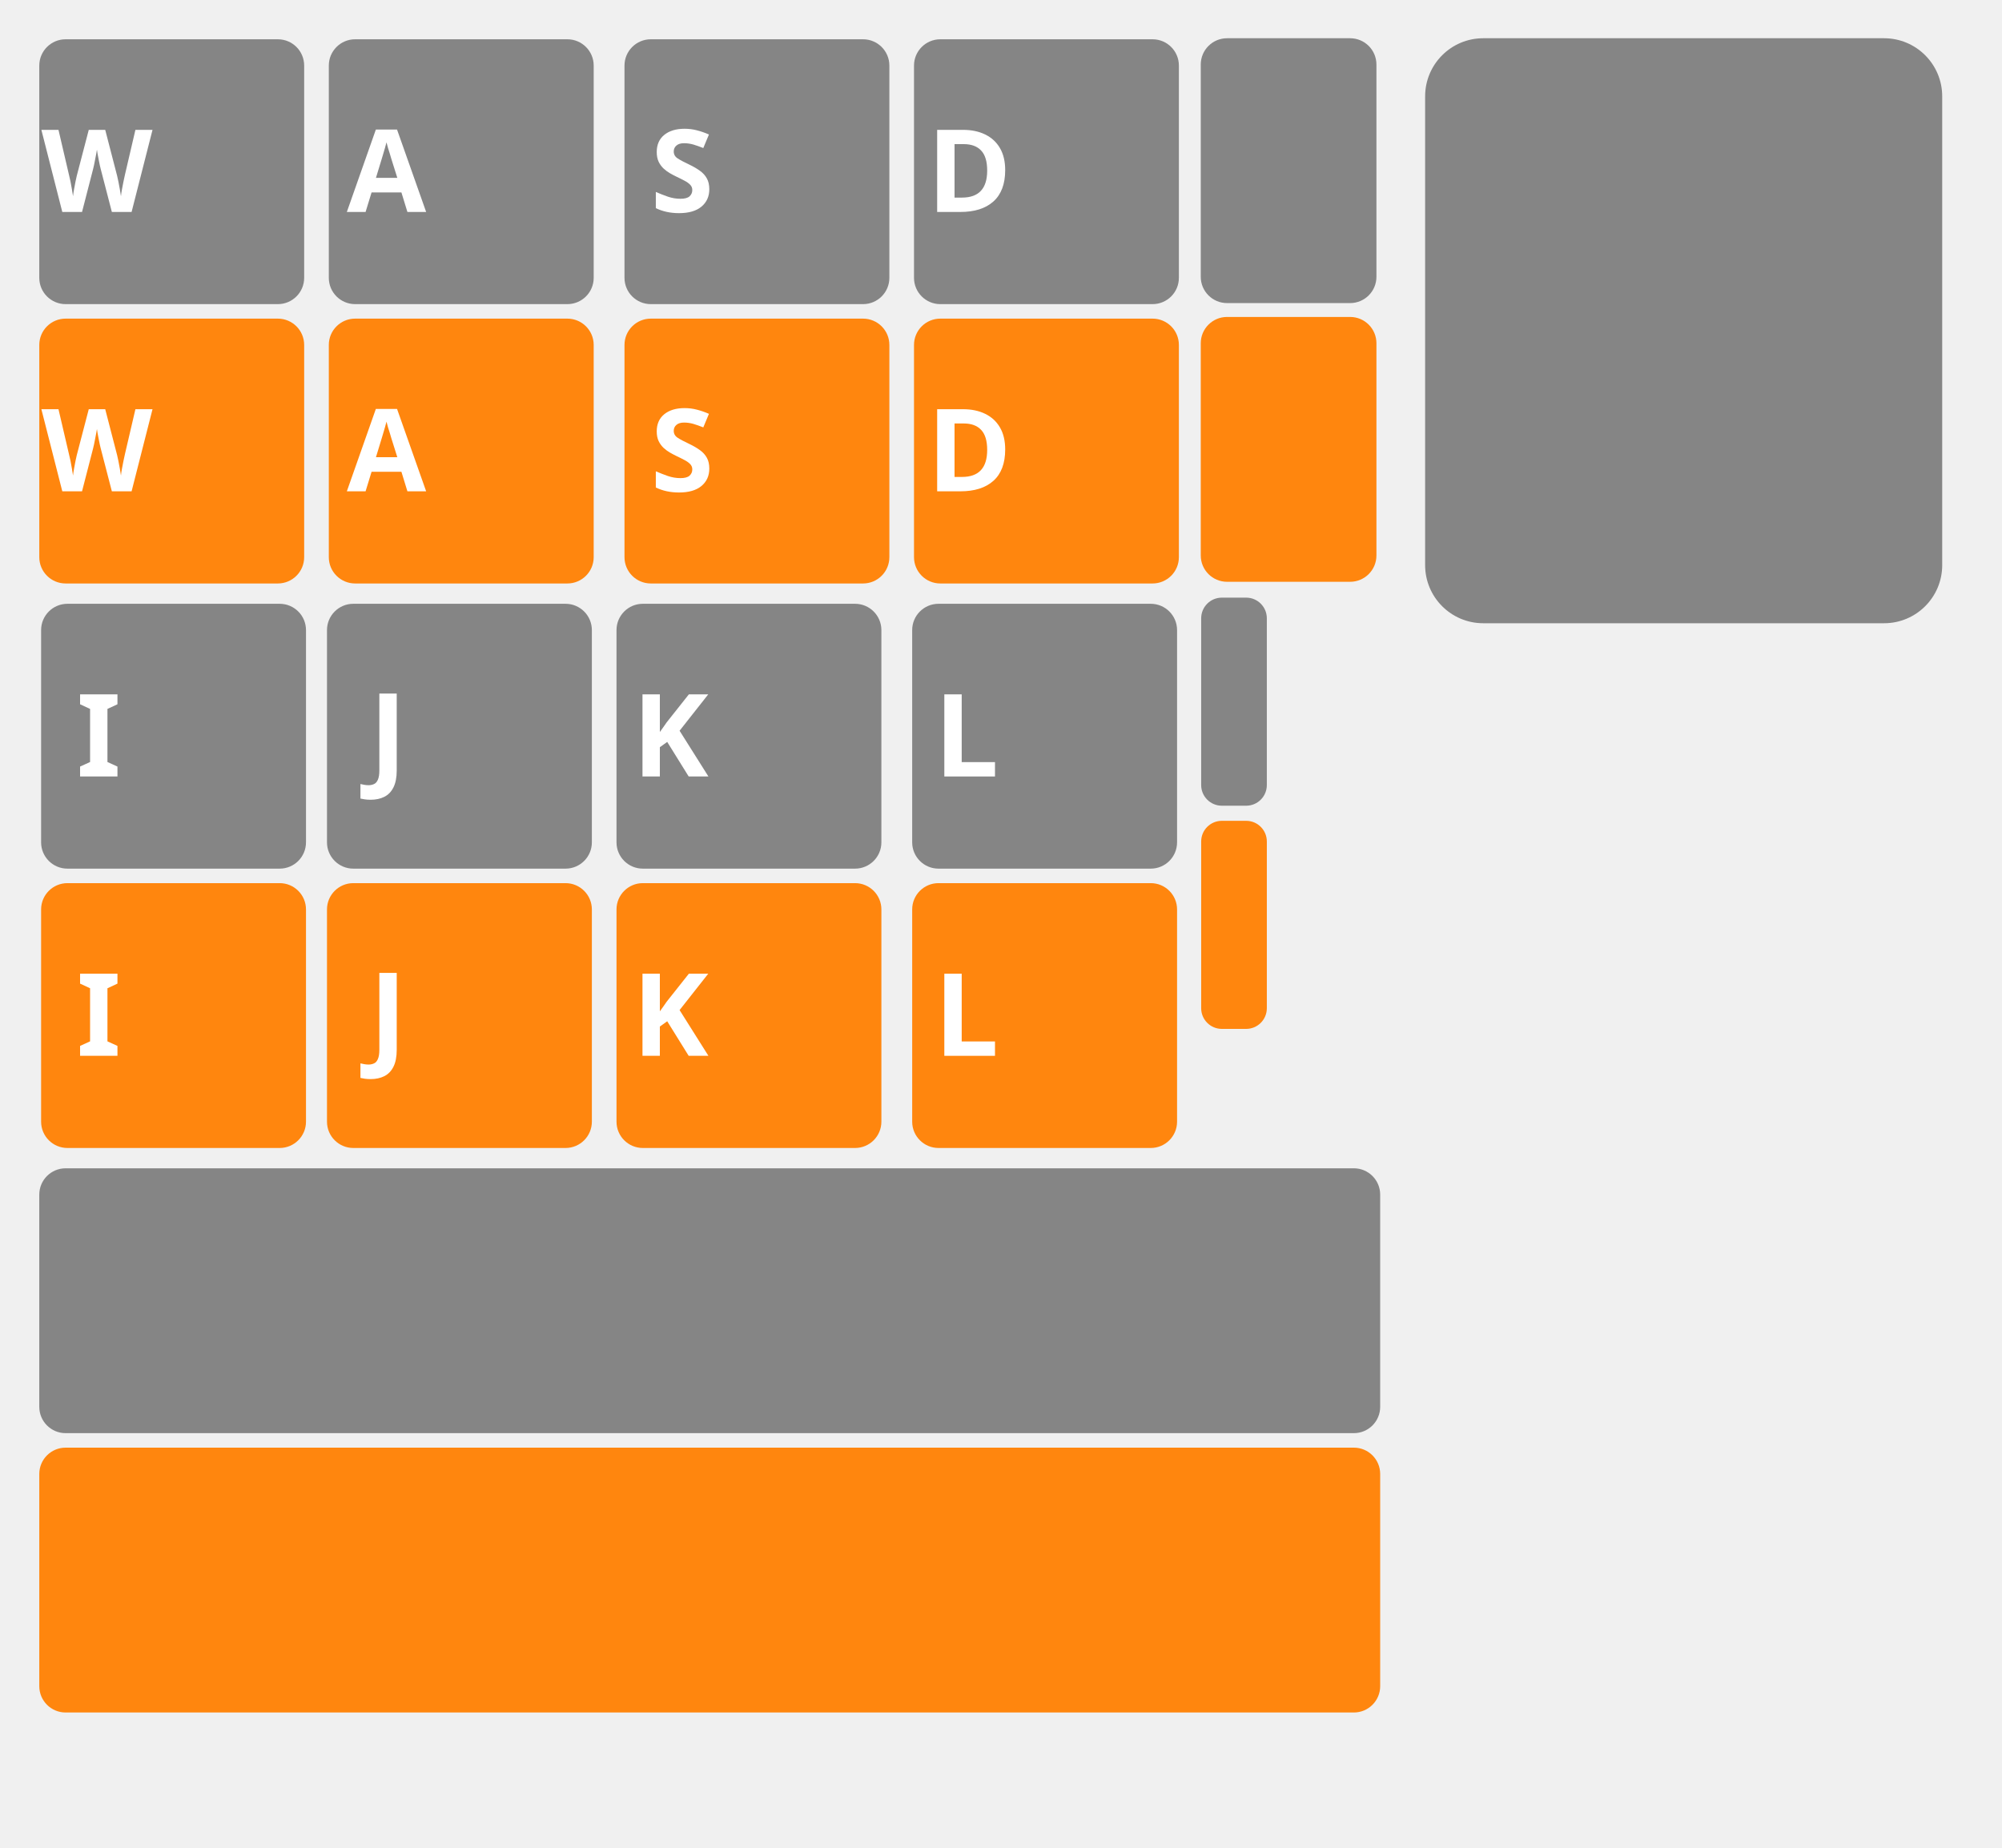
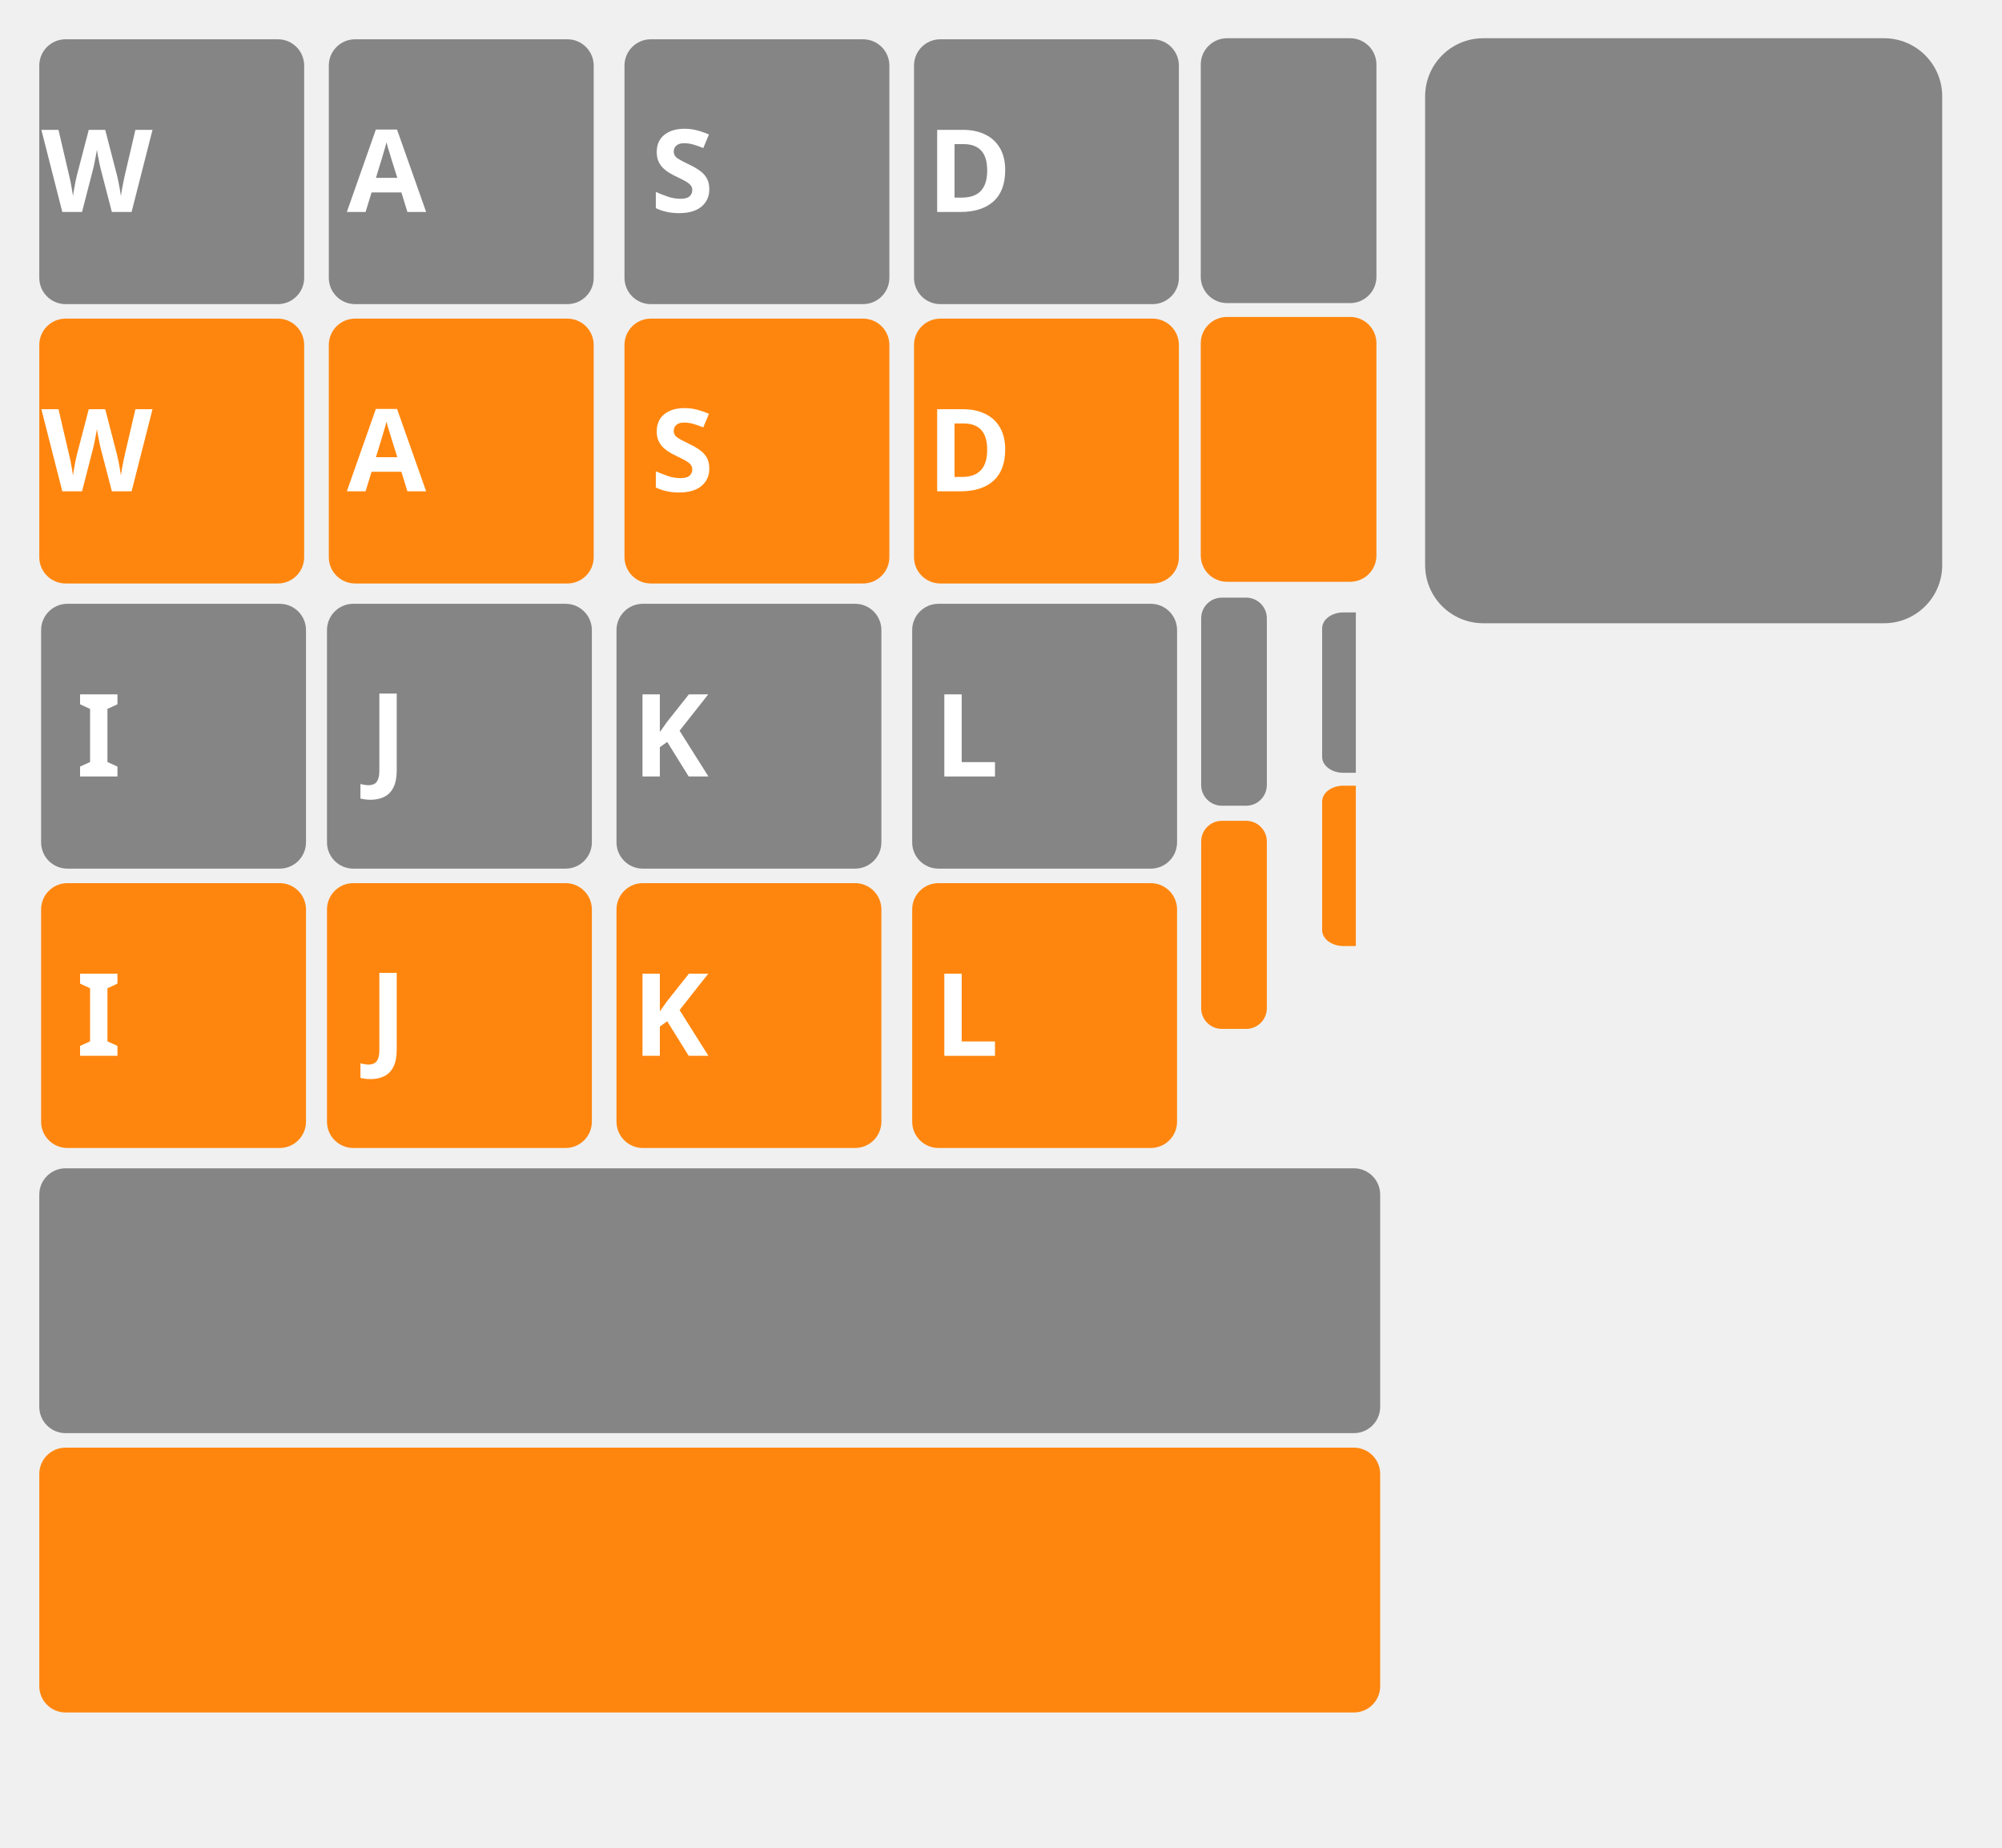
<svg xmlns="http://www.w3.org/2000/svg" width="1300" height="1200" viewBox="0 0 343.958 317.5" version="1.1" id="svg1">
  <defs id="defs1" />
  <g id="layer1">
    <rect style="fill:#1a1a1a;stroke:none;stroke-width:1.5;stroke-linecap:round;stroke-linejoin:round;stroke-dasharray:none;fill-opacity:0.5" id="rect1" width="45.508" height="45.508" x="6.75" y="-52.258" ry="4.521" transform="scale(1,-1)" />
    <text xml:space="preserve" style="font-style:normal;font-variant:normal;font-weight:bold;font-stretch:normal;font-size:19.756px;line-height:0.9;font-family:Figtree;-inkscape-font-specification:'Figtree Bold';text-align:center;letter-spacing:0px;writing-mode:lr-tb;direction:ltr;text-anchor:middle;fill:#ffffff;stroke-width:3.422;stroke-linecap:round;stroke-linejoin:round" x="29.504" y="36.419" id="text1">
      <tspan id="tspan1" style="font-style:normal;font-variant:normal;font-weight:bold;font-stretch:normal;font-size:19.756px;font-family:Figtree;-inkscape-font-specification:'Figtree Bold';text-align:center;text-anchor:middle;fill:#ffffff;stroke-width:3.422" x="29.504" y="36.419">W</tspan>
    </text>
    <rect style="fill:#1a1a1a;stroke:none;stroke-width:1.5;stroke-linecap:round;stroke-linejoin:round;stroke-dasharray:none;fill-opacity:0.5" id="rect1-8" width="45.508" height="45.508" x="56.492" y="-52.258" ry="4.521" transform="scale(1,-1)" />
    <text xml:space="preserve" style="font-style:normal;font-variant:normal;font-weight:bold;font-stretch:normal;font-size:19.756px;line-height:0.9;font-family:Figtree;-inkscape-font-specification:'Figtree Bold';text-align:center;letter-spacing:0px;writing-mode:lr-tb;direction:ltr;text-anchor:middle;fill:#ffffff;stroke-width:3.422;stroke-linecap:round;stroke-linejoin:round" x="79.246" y="36.419" id="text1-2">
      <tspan id="tspan1-4" style="font-style:normal;font-variant:normal;font-weight:bold;font-stretch:normal;font-size:19.756px;font-family:Figtree;-inkscape-font-specification:'Figtree Bold';text-align:center;text-anchor:middle;fill:#ffffff;stroke-width:3.422" x="79.246" y="36.419">A</tspan>
    </text>
    <rect style="fill:#1a1a1a;stroke:none;stroke-width:1.5;stroke-linecap:round;stroke-linejoin:round;stroke-dasharray:none;fill-opacity:0.5" id="rect1-1" width="45.508" height="45.508" x="107.292" y="-52.258" ry="4.521" transform="scale(1,-1)" />
    <text xml:space="preserve" style="font-style:normal;font-variant:normal;font-weight:bold;font-stretch:normal;font-size:19.756px;line-height:0.9;font-family:Figtree;-inkscape-font-specification:'Figtree Bold';text-align:center;letter-spacing:0px;writing-mode:lr-tb;direction:ltr;text-anchor:middle;fill:#ffffff;stroke-width:3.422;stroke-linecap:round;stroke-linejoin:round" x="130.056" y="36.419" id="text1-5">
      <tspan id="tspan1-2" style="font-style:normal;font-variant:normal;font-weight:bold;font-stretch:normal;font-size:19.756px;font-family:Figtree;-inkscape-font-specification:'Figtree Bold';text-align:center;text-anchor:middle;fill:#ffffff;stroke-width:3.422" x="130.056" y="36.419">S</tspan>
    </text>
    <rect style="fill:#1a1a1a;stroke:none;stroke-width:1.5;stroke-linecap:round;stroke-linejoin:round;stroke-dasharray:none;fill-opacity:0.5" id="rect1-8-7" width="45.508" height="45.508" x="157.033" y="-52.258" ry="4.521" transform="scale(1,-1)" />
    <text xml:space="preserve" style="font-style:normal;font-variant:normal;font-weight:bold;font-stretch:normal;font-size:19.756px;line-height:0.9;font-family:Figtree;-inkscape-font-specification:'Figtree Bold';text-align:center;letter-spacing:0px;writing-mode:lr-tb;direction:ltr;text-anchor:middle;fill:#ffffff;stroke-width:3.422;stroke-linecap:round;stroke-linejoin:round" x="179.383" y="36.419" id="text1-2-6">
      <tspan id="tspan1-4-1" style="font-style:normal;font-variant:normal;font-weight:bold;font-stretch:normal;font-size:19.756px;font-family:Figtree;-inkscape-font-specification:'Figtree Bold';text-align:center;text-anchor:middle;fill:#ffffff;stroke-width:3.422" x="179.383" y="36.419">D</tspan>
    </text>
    <rect style="fill:#ff860e;fill-opacity:1;stroke:none;stroke-width:2;stroke-linecap:round;stroke-linejoin:round;stroke-dasharray:none;stroke-opacity:1" id="rect1-16" width="45.508" height="45.508" x="6.75" y="-100.258" ry="4.521" transform="scale(1,-1)" />
-     <text xml:space="preserve" style="font-style:normal;font-variant:normal;font-weight:bold;font-stretch:normal;font-size:19.756px;line-height:0.9;font-family:Figtree;-inkscape-font-specification:'Figtree Bold';text-align:center;letter-spacing:0px;writing-mode:lr-tb;direction:ltr;text-anchor:middle;fill:#ffffff;stroke-width:3.422;stroke-linecap:round;stroke-linejoin:round" x="29.504" y="84.419" id="text1-8">
-       <tspan id="tspan1-5" style="font-style:normal;font-variant:normal;font-weight:bold;font-stretch:normal;font-size:19.756px;font-family:Figtree;-inkscape-font-specification:'Figtree Bold';text-align:center;text-anchor:middle;fill:#ffffff;stroke-width:3.422" x="29.504" y="84.419">W</tspan>
+     <text xml:space="preserve" style="font-style:normal;font-variant:normal;font-weight:bold;font-stretch:normal;font-size:19.756px;line-height:0.9;font-family:Figtree;-inkscape-font-specification:'Figtree Bold';text-align:center;letter-spacing:0px;writing-mode:lr-tb;direction:ltr;text-anchor:middle;fill:#ffffff;stroke-width:3.422;stroke-linecap:round;stroke-linejoin:round;stroke:none" x="29.504" y="84.419" id="text1-8">
+       <tspan id="tspan1-5" style="font-style:normal;font-variant:normal;font-weight:bold;font-stretch:normal;font-size:19.756px;font-family:Figtree;-inkscape-font-specification:'Figtree Bold';text-align:center;text-anchor:middle;fill:#ffffff;stroke-width:3.422;stroke:none" x="29.504" y="84.419">W</tspan>
    </text>
    <rect style="fill:#ff860e;fill-opacity:1;stroke:none;stroke-width:2;stroke-linecap:round;stroke-linejoin:round;stroke-dasharray:none;stroke-opacity:1" id="rect1-8-76" width="45.508" height="45.508" x="56.492" y="-100.258" ry="4.521" transform="scale(1,-1)" />
-     <text xml:space="preserve" style="font-style:normal;font-variant:normal;font-weight:bold;font-stretch:normal;font-size:19.756px;line-height:0.9;font-family:Figtree;-inkscape-font-specification:'Figtree Bold';text-align:center;letter-spacing:0px;writing-mode:lr-tb;direction:ltr;text-anchor:middle;fill:#ffffff;stroke-width:3.422;stroke-linecap:round;stroke-linejoin:round" x="79.246" y="84.419" id="text1-2-1">
-       <tspan id="tspan1-4-8" style="font-style:normal;font-variant:normal;font-weight:bold;font-stretch:normal;font-size:19.756px;font-family:Figtree;-inkscape-font-specification:'Figtree Bold';text-align:center;text-anchor:middle;fill:#ffffff;stroke-width:3.422" x="79.246" y="84.419">A</tspan>
+     <text xml:space="preserve" style="font-style:normal;font-variant:normal;font-weight:bold;font-stretch:normal;font-size:19.756px;line-height:0.9;font-family:Figtree;-inkscape-font-specification:'Figtree Bold';text-align:center;letter-spacing:0px;writing-mode:lr-tb;direction:ltr;text-anchor:middle;fill:#ffffff;stroke-width:3.422;stroke-linecap:round;stroke-linejoin:round;stroke:none" x="79.246" y="84.419" id="text1-2-1">
+       <tspan id="tspan1-4-8" style="font-style:normal;font-variant:normal;font-weight:bold;font-stretch:normal;font-size:19.756px;font-family:Figtree;-inkscape-font-specification:'Figtree Bold';text-align:center;text-anchor:middle;fill:#ffffff;stroke-width:3.422;stroke:none" x="79.246" y="84.419">A</tspan>
    </text>
    <rect style="fill:#ff860e;fill-opacity:1;stroke:none;stroke-width:2;stroke-linecap:round;stroke-linejoin:round;stroke-dasharray:none;stroke-opacity:1" id="rect1-1-9" width="45.508" height="45.508" x="107.292" y="-100.258" ry="4.521" transform="scale(1,-1)" />
-     <text xml:space="preserve" style="font-style:normal;font-variant:normal;font-weight:bold;font-stretch:normal;font-size:19.756px;line-height:0.9;font-family:Figtree;-inkscape-font-specification:'Figtree Bold';text-align:center;letter-spacing:0px;writing-mode:lr-tb;direction:ltr;text-anchor:middle;fill:#ffffff;stroke-width:3.422;stroke-linecap:round;stroke-linejoin:round" x="130.056" y="84.419" id="text1-5-2">
-       <tspan id="tspan1-2-7" style="font-style:normal;font-variant:normal;font-weight:bold;font-stretch:normal;font-size:19.756px;font-family:Figtree;-inkscape-font-specification:'Figtree Bold';text-align:center;text-anchor:middle;fill:#ffffff;stroke-width:3.422" x="130.056" y="84.419">S</tspan>
+     <text xml:space="preserve" style="font-style:normal;font-variant:normal;font-weight:bold;font-stretch:normal;font-size:19.756px;line-height:0.9;font-family:Figtree;-inkscape-font-specification:'Figtree Bold';text-align:center;letter-spacing:0px;writing-mode:lr-tb;direction:ltr;text-anchor:middle;fill:#ffffff;stroke-width:3.422;stroke-linecap:round;stroke-linejoin:round;stroke:none" x="130.056" y="84.419" id="text1-5-2">
+       <tspan id="tspan1-2-7" style="font-style:normal;font-variant:normal;font-weight:bold;font-stretch:normal;font-size:19.756px;font-family:Figtree;-inkscape-font-specification:'Figtree Bold';text-align:center;text-anchor:middle;fill:#ffffff;stroke-width:3.422;stroke:none" x="130.056" y="84.419">S</tspan>
    </text>
    <rect style="fill:#ff860e;fill-opacity:1;stroke:none;stroke-width:2;stroke-linecap:round;stroke-linejoin:round;stroke-dasharray:none;stroke-opacity:1" id="rect1-8-7-9" width="45.508" height="45.508" x="157.033" y="-100.258" ry="4.521" transform="scale(1,-1)" />
-     <text xml:space="preserve" style="font-style:normal;font-variant:normal;font-weight:bold;font-stretch:normal;font-size:19.756px;line-height:0.9;font-family:Figtree;-inkscape-font-specification:'Figtree Bold';text-align:center;letter-spacing:0px;writing-mode:lr-tb;direction:ltr;text-anchor:middle;fill:#ffffff;stroke-width:3.422;stroke-linecap:round;stroke-linejoin:round" x="179.383" y="84.419" id="text1-2-6-5">
-       <tspan id="tspan1-4-1-4" style="font-style:normal;font-variant:normal;font-weight:bold;font-stretch:normal;font-size:19.756px;font-family:Figtree;-inkscape-font-specification:'Figtree Bold';text-align:center;text-anchor:middle;fill:#ffffff;stroke-width:3.422" x="179.383" y="84.419">D</tspan>
+     <text xml:space="preserve" style="font-style:normal;font-variant:normal;font-weight:bold;font-stretch:normal;font-size:19.756px;line-height:0.9;font-family:Figtree;-inkscape-font-specification:'Figtree Bold';text-align:center;letter-spacing:0px;writing-mode:lr-tb;direction:ltr;text-anchor:middle;fill:#ffffff;stroke-width:3.422;stroke-linecap:round;stroke-linejoin:round;font-variant-ligatures:normal;font-variant-position:normal;font-variant-caps:normal;font-variant-numeric:normal;font-variant-alternates:normal;font-variant-east-asian:normal;font-feature-settings:normal;font-variation-settings:normal;text-indent:0;text-decoration-line:none;text-decoration-style:solid;text-decoration-color:#000000;word-spacing:normal;text-transform:none;text-orientation:mixed;dominant-baseline:auto;baseline-shift:baseline;white-space:normal;opacity:1;vector-effect:none;fill-opacity:1;stroke-miterlimit:4;stroke-dasharray:none;stroke-dashoffset:0;stroke-opacity:1;-inkscape-stroke:none;stop-color:#000000;stop-opacity:1;stroke:none" x="179.383" y="84.419" id="text1-2-6-5">
+       <tspan id="tspan1-4-1-4" style="font-style:normal;font-variant:normal;font-weight:bold;font-stretch:normal;font-size:19.756px;font-family:Figtree;-inkscape-font-specification:'Figtree Bold';text-align:center;text-anchor:middle;fill:#ffffff;stroke-width:3.422;line-height:0.9;font-variant-ligatures:normal;font-variant-position:normal;font-variant-caps:normal;font-variant-numeric:normal;font-variant-alternates:normal;font-variant-east-asian:normal;font-feature-settings:normal;font-variation-settings:normal;text-indent:0;text-decoration-line:none;text-decoration-style:solid;text-decoration-color:#000000;letter-spacing:0px;word-spacing:normal;text-transform:none;writing-mode:lr-tb;direction:ltr;text-orientation:mixed;dominant-baseline:auto;baseline-shift:baseline;white-space:normal;vector-effect:none;fill-opacity:1;stroke-linecap:round;stroke-linejoin:round;stroke-miterlimit:4;stroke-dasharray:none;stroke-dashoffset:0;stroke-opacity:1;-inkscape-stroke:none;stop-color:#000000;stop-opacity:1;stroke:none" x="179.383" y="84.419">D</tspan>
    </text>
    <rect style="fill:#1a1a1a;stroke:none;stroke-width:1.5;stroke-linecap:round;stroke-linejoin:round;stroke-dasharray:none;fill-opacity:0.5" id="rect1-1-4-8" width="30.182" height="45.508" x="206.299" y="-52.079" ry="4.521" transform="scale(1,-1)" />
    <rect style="fill:#ff860e;fill-opacity:1;stroke:none;stroke-width:2;stroke-linecap:round;stroke-linejoin:round;stroke-dasharray:none;stroke-opacity:1" id="rect1-1-4-8-8" width="30.182" height="45.508" x="206.299" y="-99.969" ry="4.521" transform="scale(1,-1)" />
+     <text xml:space="preserve" style="font-style:normal;font-variant:normal;font-weight:bold;font-stretch:normal;font-size:19.756px;line-height:0.9;font-family:Figtree;-inkscape-font-specification:'Figtree Bold';text-align:center;letter-spacing:0px;writing-mode:lr-tb;direction:ltr;text-anchor:middle;fill:#ffffff;stroke-width:3.422;stroke-linecap:round;stroke-linejoin:round" x="220.985" y="84.129" id="text1-2-6-5-7">
+       <tspan id="tspan1-4-1-4-11" style="font-style:normal;font-variant:normal;font-weight:bold;font-stretch:normal;font-size:19.756px;font-family:Figtree;-inkscape-font-specification:'Figtree Bold';text-align:center;text-anchor:middle;fill:#ffffff;stroke-width:3.422" x="220.985" y="84.129" />
+     </text>
    <rect style="fill:#1a1a1a;stroke:none;stroke-width:1.5;stroke-linecap:round;stroke-linejoin:round;stroke-dasharray:none;fill-opacity:0.5" id="rect1-1-4-8-1" width="11.28" height="35.754" x="206.371" y="-138.446" ry="3.552" transform="scale(1,-1)" />
    <rect style="fill:#ff860e;fill-opacity:1;stroke:none;stroke-width:2;stroke-linecap:round;stroke-linejoin:round;stroke-dasharray:none;stroke-opacity:1" id="rect1-1-4-8-1-2" width="11.28" height="35.754" x="206.371" y="-176.795" ry="3.552" transform="scale(1,-1)" />
    <rect style="fill:#1a1a1a;fill-opacity:0.5;stroke:none;stroke-width:1.5;stroke-linecap:round;stroke-linejoin:round;stroke-dasharray:none" id="rect1-1-4-8-1-2-4-6" width="88.838" height="100.52" x="244.847" y="-107.091" ry="9.987" transform="scale(1,-1)" />
    <rect style="fill:#1a1a1a;stroke:none;stroke-width:1.5;stroke-linecap:round;stroke-linejoin:round;stroke-dasharray:none;fill-opacity:0.5" id="rect1-16-8-0" width="230.375" height="45.508" x="6.75" y="-246.258" ry="4.521" transform="scale(1,-1)" />
    <rect style="fill:#ff860e;stroke:none;stroke-width:2;stroke-linecap:round;stroke-linejoin:round;stroke-dasharray:none;fill-opacity:1;stroke-opacity:1" id="rect1-16-8-0-9" width="230.375" height="45.508" x="6.75" y="-294.258" ry="4.521" transform="scale(1,-1)" />
    <rect style="fill:#1a1a1a;stroke:none;stroke-width:1.5;stroke-linecap:round;stroke-linejoin:round;stroke-dasharray:none;fill-opacity:0.5" id="rect1-8-7-1" width="45.508" height="45.508" x="7.063" y="-149.258" ry="4.521" transform="scale(1,-1)" />
    <text xml:space="preserve" style="font-style:normal;font-variant:normal;font-weight:bold;font-stretch:normal;font-size:19.756px;line-height:0.9;font-family:Figtree;-inkscape-font-specification:'Figtree Bold';text-align:center;letter-spacing:0px;writing-mode:lr-tb;direction:ltr;text-anchor:middle;fill:#ffffff;stroke-width:3.422;stroke-linecap:round;stroke-linejoin:round" x="29.817" y="133.419" id="text1-2-6-1">
      <tspan id="tspan1-4-1-5" style="font-style:normal;font-variant:normal;font-weight:bold;font-stretch:normal;font-size:19.756px;font-family:Figtree;-inkscape-font-specification:'Figtree Bold';text-align:center;text-anchor:middle;fill:#ffffff;stroke-width:3.422" x="29.817" y="133.419">I</tspan>
    </text>
    <rect style="fill:#1a1a1a;stroke:none;stroke-width:1.5;stroke-linecap:round;stroke-linejoin:round;stroke-dasharray:none;fill-opacity:0.5" id="rect1-3" width="45.508" height="45.508" x="56.179" y="-149.258" ry="4.521" transform="scale(1,-1)" />
    <text xml:space="preserve" style="font-style:normal;font-variant:normal;font-weight:bold;font-stretch:normal;font-size:19.756px;line-height:0.9;font-family:Figtree;-inkscape-font-specification:'Figtree Bold';text-align:center;letter-spacing:0px;writing-mode:lr-tb;direction:ltr;text-anchor:middle;fill:#ffffff;stroke-width:3.422;stroke-linecap:round;stroke-linejoin:round" x="79.506" y="133.28" id="text1-3">
      <tspan id="tspan1-41" style="font-style:normal;font-variant:normal;font-weight:bold;font-stretch:normal;font-size:19.756px;font-family:Figtree;-inkscape-font-specification:'Figtree Bold';text-align:center;text-anchor:middle;fill:#ffffff;stroke-width:3.422" x="79.506" y="133.28">J</tspan>
    </text>
    <rect style="fill:#1a1a1a;stroke:none;stroke-width:1.5;stroke-linecap:round;stroke-linejoin:round;stroke-dasharray:none;fill-opacity:0.5" id="rect1-8-1" width="45.508" height="45.508" x="105.92" y="-149.258" ry="4.521" transform="scale(1,-1)" />
    <text xml:space="preserve" style="font-style:normal;font-variant:normal;font-weight:bold;font-stretch:normal;font-size:19.756px;line-height:0.9;font-family:Figtree;-inkscape-font-specification:'Figtree Bold';text-align:center;letter-spacing:0px;writing-mode:lr-tb;direction:ltr;text-anchor:middle;fill:#ffffff;stroke-width:3.422;stroke-linecap:round;stroke-linejoin:round" x="128.003" y="133.419" id="text1-2-3">
      <tspan id="tspan1-4-87" style="font-style:normal;font-variant:normal;font-weight:bold;font-stretch:normal;font-size:19.756px;font-family:Figtree;-inkscape-font-specification:'Figtree Bold';text-align:center;text-anchor:middle;fill:#ffffff;stroke-width:3.422" x="128.003" y="133.419">K</tspan>
    </text>
    <rect style="fill:#1a1a1a;stroke:none;stroke-width:1.5;stroke-linecap:round;stroke-linejoin:round;stroke-dasharray:none;fill-opacity:0.5" id="rect1-1-4" width="45.508" height="45.508" x="156.72" y="-149.258" ry="4.521" transform="scale(1,-1)" />
    <text xml:space="preserve" style="font-style:normal;font-variant:normal;font-weight:bold;font-stretch:normal;font-size:19.756px;line-height:0.9;font-family:Figtree;-inkscape-font-specification:'Figtree Bold';text-align:center;letter-spacing:0px;writing-mode:lr-tb;direction:ltr;text-anchor:middle;fill:#ffffff;stroke-width:3.422;stroke-linecap:round;stroke-linejoin:round" x="178.882" y="133.419" id="text1-5-27">
      <tspan id="tspan1-2-79" style="font-style:normal;font-variant:normal;font-weight:bold;font-stretch:normal;font-size:19.756px;font-family:Figtree;-inkscape-font-specification:'Figtree Bold';text-align:center;text-anchor:middle;fill:#ffffff;stroke-width:3.422" x="178.882" y="133.419">L</tspan>
    </text>
    <rect style="fill:#ff860e;fill-opacity:1;stroke:none;stroke-width:2;stroke-linecap:round;stroke-linejoin:round;stroke-dasharray:none;stroke-opacity:1" id="rect1-8-7-9-7" width="45.508" height="45.508" x="7.063" y="-197.258" ry="4.521" transform="scale(1,-1)" />
-     <text xml:space="preserve" style="font-style:normal;font-variant:normal;font-weight:bold;font-stretch:normal;font-size:19.756px;line-height:0.9;font-family:Figtree;-inkscape-font-specification:'Figtree Bold';text-align:center;letter-spacing:0px;writing-mode:lr-tb;direction:ltr;text-anchor:middle;fill:#ffffff;stroke-width:3.422;stroke-linecap:round;stroke-linejoin:round" x="29.817" y="181.419" id="text1-2-6-5-6">
-       <tspan id="tspan1-4-1-4-1" style="font-style:normal;font-variant:normal;font-weight:bold;font-stretch:normal;font-size:19.756px;font-family:Figtree;-inkscape-font-specification:'Figtree Bold';text-align:center;text-anchor:middle;fill:#ffffff;stroke-width:3.422" x="29.817" y="181.419">I</tspan>
+     <text xml:space="preserve" style="font-style:normal;font-variant:normal;font-weight:bold;font-stretch:normal;font-size:19.756px;line-height:0.9;font-family:Figtree;-inkscape-font-specification:'Figtree Bold';text-align:center;letter-spacing:0px;writing-mode:lr-tb;direction:ltr;text-anchor:middle;fill:#ffffff;stroke-width:3.422;stroke-linecap:round;stroke-linejoin:round;stroke:none" x="29.817" y="181.419" id="text1-2-6-5-6">
+       <tspan id="tspan1-4-1-4-1" style="font-style:normal;font-variant:normal;font-weight:bold;font-stretch:normal;font-size:19.756px;font-family:Figtree;-inkscape-font-specification:'Figtree Bold';text-align:center;text-anchor:middle;fill:#ffffff;stroke-width:3.422;stroke:none" x="29.817" y="181.419">I</tspan>
    </text>
    <rect style="fill:#ff860e;fill-opacity:1;stroke:none;stroke-width:2;stroke-linecap:round;stroke-linejoin:round;stroke-dasharray:none;stroke-opacity:1" id="rect1-16-8" width="45.508" height="45.508" x="56.179" y="-197.258" ry="4.521" transform="scale(1,-1)" />
-     <text xml:space="preserve" style="font-style:normal;font-variant:normal;font-weight:bold;font-stretch:normal;font-size:19.756px;line-height:0.9;font-family:Figtree;-inkscape-font-specification:'Figtree Bold';text-align:center;letter-spacing:0px;writing-mode:lr-tb;direction:ltr;text-anchor:middle;fill:#ffffff;stroke-width:3.422;stroke-linecap:round;stroke-linejoin:round" x="79.506" y="181.28" id="text1-8-6">
-       <tspan id="tspan1-5-5" style="font-style:normal;font-variant:normal;font-weight:bold;font-stretch:normal;font-size:19.756px;font-family:Figtree;-inkscape-font-specification:'Figtree Bold';text-align:center;text-anchor:middle;fill:#ffffff;stroke-width:3.422" x="79.506" y="181.28">J</tspan>
+     <text xml:space="preserve" style="font-style:normal;font-variant:normal;font-weight:bold;font-stretch:normal;font-size:19.756px;line-height:0.9;font-family:Figtree;-inkscape-font-specification:'Figtree Bold';text-align:center;letter-spacing:0px;writing-mode:lr-tb;direction:ltr;text-anchor:middle;fill:#ffffff;stroke-width:3.422;stroke-linecap:round;stroke-linejoin:round;stroke:none" x="79.506" y="181.28" id="text1-8-6">
+       <tspan id="tspan1-5-5" style="font-style:normal;font-variant:normal;font-weight:bold;font-stretch:normal;font-size:19.756px;font-family:Figtree;-inkscape-font-specification:'Figtree Bold';text-align:center;text-anchor:middle;fill:#ffffff;stroke-width:3.422;stroke:none" x="79.506" y="181.28">J</tspan>
    </text>
    <rect style="fill:#ff860e;fill-opacity:1;stroke:none;stroke-width:2;stroke-linecap:round;stroke-linejoin:round;stroke-dasharray:none;stroke-opacity:1" id="rect1-8-76-0" width="45.508" height="45.508" x="105.92" y="-197.258" ry="4.521" transform="scale(1,-1)" />
-     <text xml:space="preserve" style="font-style:normal;font-variant:normal;font-weight:bold;font-stretch:normal;font-size:19.756px;line-height:0.9;font-family:Figtree;-inkscape-font-specification:'Figtree Bold';text-align:center;letter-spacing:0px;writing-mode:lr-tb;direction:ltr;text-anchor:middle;fill:#ffffff;stroke-width:3.422;stroke-linecap:round;stroke-linejoin:round" x="128.003" y="181.419" id="text1-2-1-2">
-       <tspan id="tspan1-4-8-8" style="font-style:normal;font-variant:normal;font-weight:bold;font-stretch:normal;font-size:19.756px;font-family:Figtree;-inkscape-font-specification:'Figtree Bold';text-align:center;text-anchor:middle;fill:#ffffff;stroke-width:3.422" x="128.003" y="181.419">K</tspan>
+     <text xml:space="preserve" style="font-style:normal;font-variant:normal;font-weight:bold;font-stretch:normal;font-size:19.756px;line-height:0.9;font-family:Figtree;-inkscape-font-specification:'Figtree Bold';text-align:center;letter-spacing:0px;writing-mode:lr-tb;direction:ltr;text-anchor:middle;fill:#ffffff;stroke-width:3.422;stroke-linecap:round;stroke-linejoin:round;stroke:none" x="128.003" y="181.419" id="text1-2-1-2">
+       <tspan id="tspan1-4-8-8" style="font-style:normal;font-variant:normal;font-weight:bold;font-stretch:normal;font-size:19.756px;font-family:Figtree;-inkscape-font-specification:'Figtree Bold';text-align:center;text-anchor:middle;fill:#ffffff;stroke-width:3.422;stroke:none" x="128.003" y="181.419">K</tspan>
    </text>
    <rect style="fill:#ff860e;fill-opacity:1;stroke:none;stroke-width:2;stroke-linecap:round;stroke-linejoin:round;stroke-dasharray:none;stroke-opacity:1" id="rect1-1-9-6" width="45.508" height="45.508" x="156.72" y="-197.258" ry="4.521" transform="scale(1,-1)" />
-     <text xml:space="preserve" style="font-style:normal;font-variant:normal;font-weight:bold;font-stretch:normal;font-size:19.756px;line-height:0.9;font-family:Figtree;-inkscape-font-specification:'Figtree Bold';text-align:center;letter-spacing:0px;writing-mode:lr-tb;direction:ltr;text-anchor:middle;fill:#ffffff;stroke-width:3.422;stroke-linecap:round;stroke-linejoin:round" x="178.882" y="181.419" id="text1-5-2-0">
-       <tspan id="tspan1-2-7-2" style="font-style:normal;font-variant:normal;font-weight:bold;font-stretch:normal;font-size:19.756px;font-family:Figtree;-inkscape-font-specification:'Figtree Bold';text-align:center;text-anchor:middle;fill:#ffffff;stroke-width:3.422" x="178.882" y="181.419">L</tspan>
+     <text xml:space="preserve" style="font-style:normal;font-variant:normal;font-weight:bold;font-stretch:normal;font-size:19.756px;line-height:0.9;font-family:Figtree;-inkscape-font-specification:'Figtree Bold';text-align:center;letter-spacing:0px;writing-mode:lr-tb;direction:ltr;text-anchor:middle;fill:#ffffff;stroke-width:3.422;stroke-linecap:round;stroke-linejoin:round;stroke:none" x="178.882" y="181.419" id="text1-5-2-0">
+       <tspan id="tspan1-2-7-2" style="font-style:normal;font-variant:normal;font-weight:bold;font-stretch:normal;font-size:19.756px;font-family:Figtree;-inkscape-font-specification:'Figtree Bold';text-align:center;text-anchor:middle;fill:#ffffff;stroke-width:3.422;stroke:none" x="178.882" y="181.419">L</tspan>
    </text>
+     <path id="rect1-1-4-8-1-1" style="fill:#ff860e;fill-opacity:1;stroke:none;stroke-width:2;stroke-linecap:round;stroke-linejoin:round;stroke-dasharray:none" d="m 230.8,162.556 c -2.02,0 -3.646,-1.221 -3.646,-2.738 v -22.079 c 0,-1.517 1.626,-2.737 3.646,-2.737 h 2.143 v 27.554 z" />
+     <path id="rect1-1-4-8-1-1-2" style="fill:#1a1a1a;fill-opacity:0.5;stroke:none;stroke-width:1.334;stroke-linecap:round;stroke-linejoin:round;stroke-dasharray:none" d="m 230.8,132.789 c -2.02,0 -3.646,-1.221 -3.646,-2.738 v -22.079 c 0,-1.517 1.626,-2.738 3.646,-2.738 h 2.143 v 27.554 z" />
  </g>
</svg>
